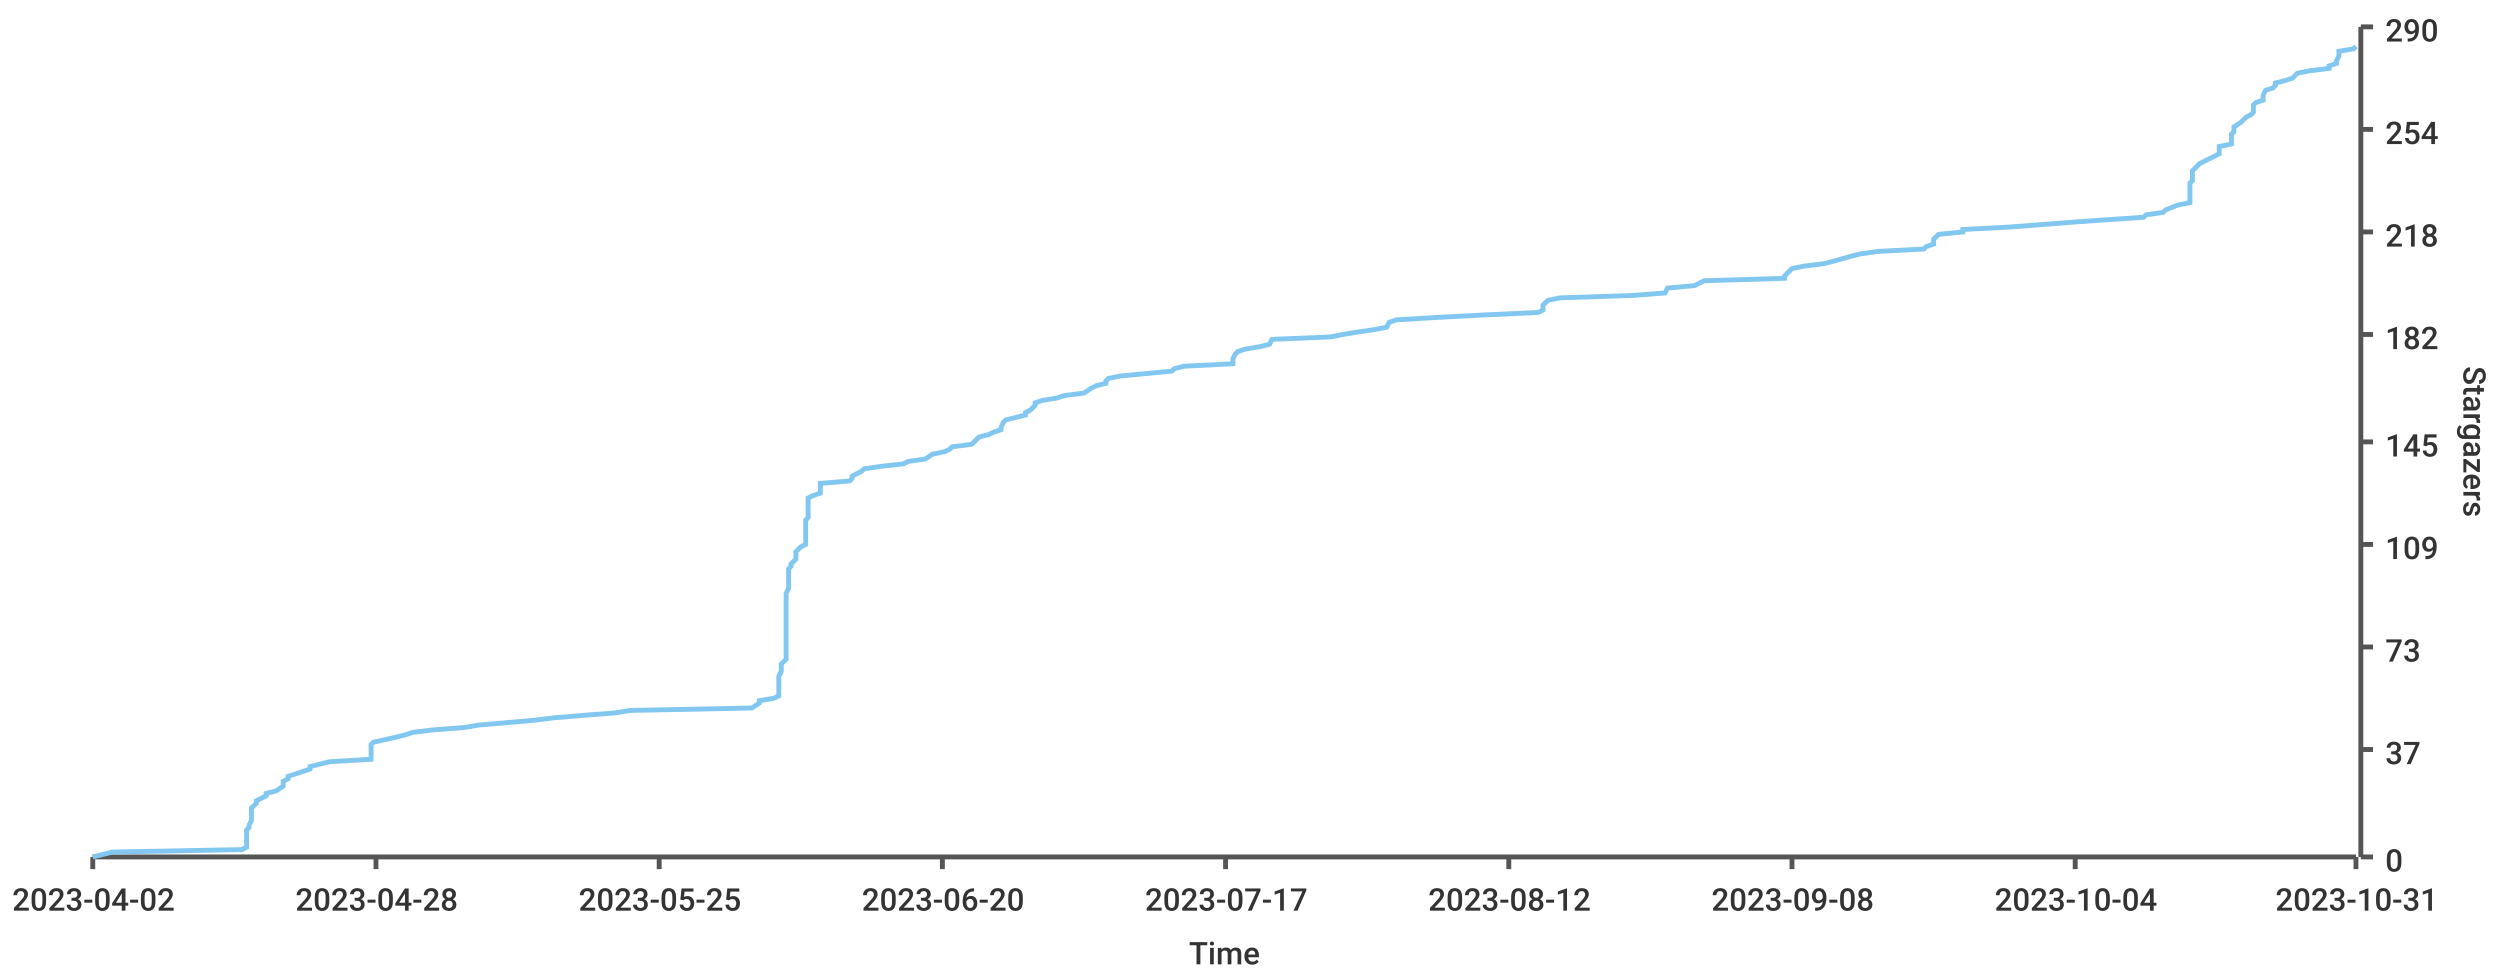
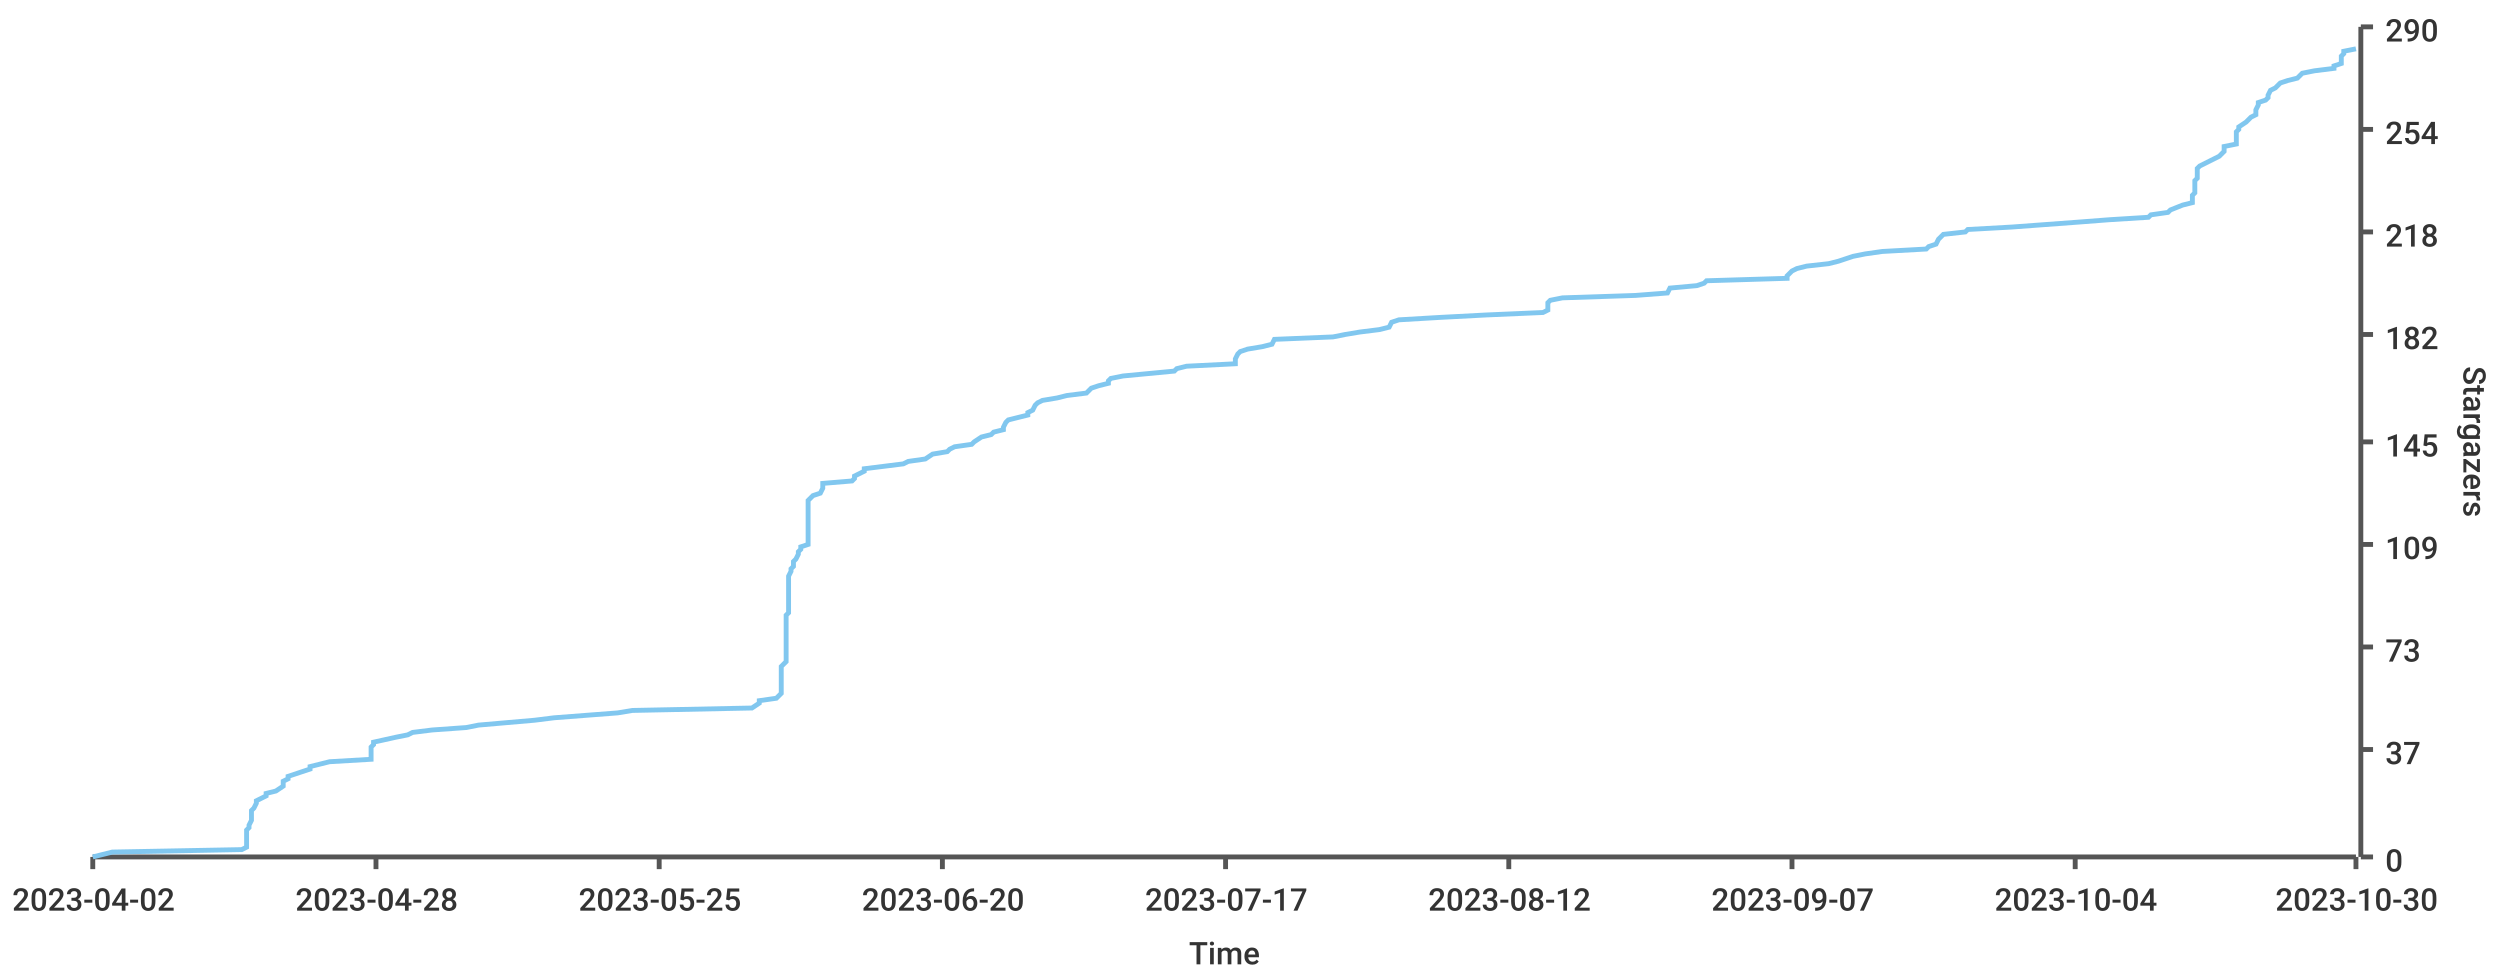
<svg xmlns="http://www.w3.org/2000/svg" width="1024" height="400">\n<path d="M 0 0 L 1024 0 L 1024 400 L 0 400 L 0 0" style="stroke-width:0;stroke:rgba(255,255,255,1.0);fill:rgba(255,255,255,1.0)" />
  <path d="M 38 11 L 965 11 L 965 351 L 38 351 L 38 11" style="stroke-width:0;stroke:rgba(255,255,255,1.0);fill:rgba(255,255,255,1.0)" />
  <path d="M 38 351 L 965 351" style="stroke-width:2;stroke:rgba(85,85,85,1.0);fill:none" />
  <path d="M 38 351 L 38 356" style="stroke-width:2;stroke:rgba(85,85,85,1.0);fill:none" />
  <text x="5" y="373" style="stroke-width:0;stroke:none;fill:rgba(51,51,51,1.0);font-size:12.8px;font-family:'Roboto Medium',sans-serif">2023-04-02</text>
  <path d="M 154 351 L 154 356" style="stroke-width:2;stroke:rgba(85,85,85,1.0);fill:none" />
  <text x="121" y="373" style="stroke-width:0;stroke:none;fill:rgba(51,51,51,1.0);font-size:12.8px;font-family:'Roboto Medium',sans-serif">2023-04-28</text>
  <path d="M 270 351 L 270 356" style="stroke-width:2;stroke:rgba(85,85,85,1.0);fill:none" />
  <text x="237" y="373" style="stroke-width:0;stroke:none;fill:rgba(51,51,51,1.0);font-size:12.8px;font-family:'Roboto Medium',sans-serif">2023-05-25</text>
  <path d="M 386 351 L 386 356" style="stroke-width:2;stroke:rgba(85,85,85,1.0);fill:none" />
  <text x="353" y="373" style="stroke-width:0;stroke:none;fill:rgba(51,51,51,1.0);font-size:12.8px;font-family:'Roboto Medium',sans-serif">2023-06-20</text>
  <path d="M 502 351 L 502 356" style="stroke-width:2;stroke:rgba(85,85,85,1.0);fill:none" />
  <text x="469" y="373" style="stroke-width:0;stroke:none;fill:rgba(51,51,51,1.0);font-size:12.8px;font-family:'Roboto Medium',sans-serif">2023-07-17</text>
  <path d="M 618 351 L 618 356" style="stroke-width:2;stroke:rgba(85,85,85,1.0);fill:none" />
  <text x="585" y="373" style="stroke-width:0;stroke:none;fill:rgba(51,51,51,1.0);font-size:12.8px;font-family:'Roboto Medium',sans-serif">2023-08-12</text>
  <path d="M 734 351 L 734 356" style="stroke-width:2;stroke:rgba(85,85,85,1.0);fill:none" />
-   <text x="701" y="373" style="stroke-width:0;stroke:none;fill:rgba(51,51,51,1.0);font-size:12.8px;font-family:'Roboto Medium',sans-serif">2023-09-08</text>
+   <text x="701" y="373" style="stroke-width:0;stroke:none;fill:rgba(51,51,51,1.0);font-size:12.8px;font-family:'Roboto Medium',sans-serif">2023-09-07</text>
  <path d="M 850 351 L 850 356" style="stroke-width:2;stroke:rgba(85,85,85,1.0);fill:none" />
  <text x="817" y="373" style="stroke-width:0;stroke:none;fill:rgba(51,51,51,1.0);font-size:12.8px;font-family:'Roboto Medium',sans-serif">2023-10-04</text>
  <path d="M 965 351 L 965 356" style="stroke-width:2;stroke:rgba(85,85,85,1.0);fill:none" />
-   <text x="932" y="373" style="stroke-width:0;stroke:none;fill:rgba(51,51,51,1.0);font-size:12.8px;font-family:'Roboto Medium',sans-serif">2023-10-31</text>
+   <text x="932" y="373" style="stroke-width:0;stroke:none;fill:rgba(51,51,51,1.0);font-size:12.8px;font-family:'Roboto Medium',sans-serif">2023-10-30</text>
  <text x="487" y="395" style="stroke-width:0;stroke:none;fill:rgba(51,51,51,1.0);font-size:12.8px;font-family:'Roboto Medium',sans-serif">Time</text>
  <path d="M 967 351 L 967 11" style="stroke-width:2;stroke:rgba(85,85,85,1.0);fill:none" />
  <path d="M 967 351 L 972 351" style="stroke-width:2;stroke:rgba(85,85,85,1.0);fill:none" />
  <text x="977" y="357" style="stroke-width:0;stroke:none;fill:rgba(51,51,51,1.0);font-size:12.8px;font-family:'Roboto Medium',sans-serif">0</text>
  <path d="M 967 307 L 972 307" style="stroke-width:2;stroke:rgba(85,85,85,1.0);fill:none" />
  <text x="977" y="313" style="stroke-width:0;stroke:none;fill:rgba(51,51,51,1.0);font-size:12.8px;font-family:'Roboto Medium',sans-serif">37</text>
  <path d="M 967 265 L 972 265" style="stroke-width:2;stroke:rgba(85,85,85,1.0);fill:none" />
  <text x="977" y="271" style="stroke-width:0;stroke:none;fill:rgba(51,51,51,1.0);font-size:12.8px;font-family:'Roboto Medium',sans-serif">73</text>
  <path d="M 967 223 L 972 223" style="stroke-width:2;stroke:rgba(85,85,85,1.0);fill:none" />
  <text x="977" y="229" style="stroke-width:0;stroke:none;fill:rgba(51,51,51,1.0);font-size:12.8px;font-family:'Roboto Medium',sans-serif">109</text>
  <path d="M 967 181 L 972 181" style="stroke-width:2;stroke:rgba(85,85,85,1.0);fill:none" />
  <text x="977" y="187" style="stroke-width:0;stroke:none;fill:rgba(51,51,51,1.0);font-size:12.8px;font-family:'Roboto Medium',sans-serif">145</text>
  <path d="M 967 137 L 972 137" style="stroke-width:2;stroke:rgba(85,85,85,1.0);fill:none" />
  <text x="977" y="143" style="stroke-width:0;stroke:none;fill:rgba(51,51,51,1.0);font-size:12.8px;font-family:'Roboto Medium',sans-serif">182</text>
  <path d="M 967 95 L 972 95" style="stroke-width:2;stroke:rgba(85,85,85,1.0);fill:none" />
  <text x="977" y="101" style="stroke-width:0;stroke:none;fill:rgba(51,51,51,1.0);font-size:12.8px;font-family:'Roboto Medium',sans-serif">218</text>
  <path d="M 967 53 L 972 53" style="stroke-width:2;stroke:rgba(85,85,85,1.0);fill:none" />
  <text x="977" y="59" style="stroke-width:0;stroke:none;fill:rgba(51,51,51,1.0);font-size:12.8px;font-family:'Roboto Medium',sans-serif">254</text>
  <path d="M 967 11 L 972 11" style="stroke-width:2;stroke:rgba(85,85,85,1.0);fill:none" />
  <text x="977" y="17" style="stroke-width:0;stroke:none;fill:rgba(51,51,51,1.0);font-size:12.8px;font-family:'Roboto Medium',sans-serif">290</text>
  <text x="1009" y="150" style="stroke-width:0;stroke:none;fill:rgba(51,51,51,1.0);font-size:12.8px;font-family:'Roboto Medium',sans-serif" transform="rotate(90.00,1009,150)">Stargazers</text>
-   <path d="M 38 351 L 46 349 L 99 348 L 101 347 L 101 346 L 101 345 L 101 343 L 101 342 L 101 341 L 101 340 L 102 339 L 102 338 L 103 336 L 103 335 L 103 334 L 103 333 L 103 332 L 103 331 L 105 329 L 105 328 L 107 327 L 109 326 L 109 325 L 113 324 L 116 322 L 116 321 L 116 320 L 118 319 L 118 318 L 121 317 L 127 315 L 127 314 L 131 313 L 135 312 L 152 311 L 152 309 L 152 308 L 152 307 L 152 306 L 152 305 L 153 304 L 162 302 L 166 301 L 169 300 L 177 299 L 190 298 L 196 297 L 219 295 L 227 294 L 239 293 L 252 292 L 258 291 L 308 290 L 311 288 L 311 287 L 317 286 L 319 285 L 319 284 L 319 283 L 319 281 L 319 280 L 319 279 L 319 278 L 319 277 L 320 275 L 320 274 L 320 273 L 320 272 L 321 271 L 322 270 L 322 268 L 322 267 L 322 266 L 322 265 L 322 264 L 322 263 L 322 261 L 322 260 L 322 259 L 322 258 L 322 257 L 322 256 L 322 254 L 322 253 L 322 252 L 322 251 L 322 250 L 322 249 L 322 247 L 322 246 L 322 245 L 322 244 L 322 243 L 323 241 L 323 240 L 323 239 L 323 238 L 323 237 L 323 236 L 323 234 L 323 233 L 324 232 L 324 231 L 325 230 L 326 229 L 326 227 L 326 226 L 327 225 L 328 224 L 330 223 L 330 222 L 330 220 L 330 219 L 330 218 L 330 217 L 330 216 L 330 215 L 330 213 L 331 212 L 331 211 L 331 210 L 331 209 L 331 207 L 331 206 L 331 205 L 331 204 L 333 203 L 336 202 L 336 200 L 336 199 L 336 198 L 348 197 L 349 196 L 349 195 L 353 193 L 354 192 L 361 191 L 370 190 L 372 189 L 379 188 L 382 186 L 387 185 L 389 184 L 390 183 L 398 182 L 399 181 L 401 179 L 405 178 L 407 177 L 410 176 L 410 175 L 411 173 L 412 172 L 416 171 L 420 170 L 420 169 L 422 168 L 424 166 L 424 165 L 427 164 L 433 163 L 436 162 L 444 161 L 447 159 L 449 158 L 453 157 L 453 156 L 454 155 L 459 154 L 480 152 L 481 151 L 485 150 L 505 149 L 505 148 L 505 147 L 506 145 L 507 144 L 510 143 L 516 142 L 520 141 L 521 139 L 545 138 L 550 137 L 556 136 L 563 135 L 568 134 L 569 132 L 572 131 L 589 130 L 608 129 L 630 128 L 632 127 L 632 125 L 633 124 L 634 123 L 639 122 L 669 121 L 682 120 L 683 118 L 694 117 L 696 116 L 698 115 L 731 114 L 731 113 L 733 111 L 734 110 L 739 109 L 747 108 L 751 107 L 758 105 L 762 104 L 769 103 L 788 102 L 789 101 L 792 100 L 792 98 L 793 97 L 794 96 L 804 95 L 804 94 L 823 93 L 849 91 L 863 90 L 878 89 L 879 88 L 886 87 L 887 86 L 892 84 L 897 83 L 897 82 L 897 81 L 897 80 L 897 79 L 897 77 L 897 76 L 897 75 L 898 74 L 898 73 L 898 71 L 898 70 L 899 69 L 900 68 L 901 67 L 903 66 L 907 64 L 909 63 L 909 62 L 909 61 L 909 60 L 914 59 L 914 57 L 914 56 L 914 55 L 915 54 L 915 53 L 915 52 L 918 50 L 919 49 L 920 48 L 922 47 L 923 46 L 923 45 L 923 43 L 924 42 L 927 41 L 927 40 L 927 39 L 928 37 L 931 36 L 932 35 L 932 34 L 936 33 L 939 32 L 941 30 L 946 29 L 954 28 L 954 27 L 957 26 L 957 25 L 958 23 L 958 22 L 958 21 L 964 20 L 965 19" style="stroke-width:2;stroke:rgba(129,199,239,1.0);fill:none" />
+   <path d="M 38 351 L 46 349 L 99 348 L 101 347 L 101 346 L 101 345 L 101 343 L 101 342 L 101 341 L 101 340 L 102 339 L 102 338 L 103 336 L 103 335 L 103 334 L 103 333 L 103 332 L 104 331 L 105 329 L 105 328 L 107 327 L 109 326 L 109 325 L 113 324 L 116 322 L 116 321 L 116 320 L 118 319 L 118 318 L 121 317 L 127 315 L 127 314 L 131 313 L 135 312 L 152 311 L 152 309 L 152 308 L 152 307 L 152 306 L 153 305 L 153 304 L 162 302 L 167 301 L 169 300 L 177 299 L 191 298 L 196 297 L 219 295 L 227 294 L 240 293 L 253 292 L 259 291 L 308 290 L 311 288 L 311 287 L 318 286 L 319 285 L 320 284 L 320 283 L 320 281 L 320 280 L 320 279 L 320 278 L 320 277 L 320 275 L 320 274 L 320 273 L 321 272 L 322 271 L 322 270 L 322 268 L 322 267 L 322 266 L 322 265 L 322 264 L 322 263 L 322 261 L 322 260 L 322 259 L 322 258 L 322 257 L 322 256 L 322 254 L 322 253 L 322 252 L 323 251 L 323 250 L 323 249 L 323 247 L 323 246 L 323 245 L 323 244 L 323 243 L 323 241 L 323 240 L 323 239 L 323 238 L 323 237 L 323 236 L 324 234 L 324 233 L 325 232 L 325 231 L 325 230 L 326 229 L 327 227 L 327 226 L 328 225 L 328 224 L 331 223 L 331 222 L 331 220 L 331 219 L 331 218 L 331 217 L 331 216 L 331 215 L 331 213 L 331 212 L 331 211 L 331 210 L 331 209 L 331 207 L 331 206 L 331 205 L 332 204 L 333 203 L 336 202 L 337 200 L 337 199 L 337 198 L 349 197 L 350 196 L 350 195 L 354 193 L 354 192 L 362 191 L 370 190 L 372 189 L 379 188 L 382 186 L 388 185 L 389 184 L 391 183 L 398 182 L 399 181 L 402 179 L 406 178 L 407 177 L 411 176 L 411 175 L 412 173 L 413 172 L 417 171 L 421 170 L 421 169 L 423 168 L 424 166 L 425 165 L 427 164 L 433 163 L 437 162 L 445 161 L 447 159 L 450 158 L 454 157 L 454 156 L 455 155 L 460 154 L 481 152 L 482 151 L 486 150 L 506 149 L 506 148 L 506 147 L 507 145 L 508 144 L 511 143 L 517 142 L 521 141 L 522 139 L 546 138 L 551 137 L 557 136 L 565 135 L 569 134 L 570 132 L 573 131 L 590 130 L 609 129 L 632 128 L 634 127 L 634 125 L 634 124 L 635 123 L 640 122 L 670 121 L 683 120 L 684 118 L 695 117 L 698 116 L 699 115 L 732 114 L 732 113 L 734 111 L 736 110 L 740 109 L 749 108 L 753 107 L 759 105 L 764 104 L 771 103 L 789 102 L 790 101 L 793 100 L 794 98 L 795 97 L 796 96 L 805 95 L 806 94 L 824 93 L 851 91 L 864 90 L 880 89 L 881 88 L 888 87 L 889 86 L 894 84 L 898 83 L 898 82 L 898 81 L 898 80 L 899 79 L 899 77 L 899 76 L 899 75 L 899 74 L 900 73 L 900 71 L 900 70 L 900 69 L 901 68 L 903 67 L 905 66 L 909 64 L 910 63 L 911 62 L 911 61 L 911 60 L 916 59 L 916 57 L 916 56 L 916 55 L 916 54 L 917 53 L 917 52 L 920 50 L 921 49 L 922 48 L 924 47 L 924 46 L 924 45 L 925 43 L 925 42 L 928 41 L 929 40 L 929 39 L 930 37 L 932 36 L 933 35 L 934 34 L 937 33 L 941 32 L 943 30 L 948 29 L 956 28 L 956 27 L 959 26 L 959 25 L 959 23 L 960 22 L 960 21 L 965 20" style="stroke-width:2;stroke:rgba(129,199,239,1.0);fill:none" />
</svg>
